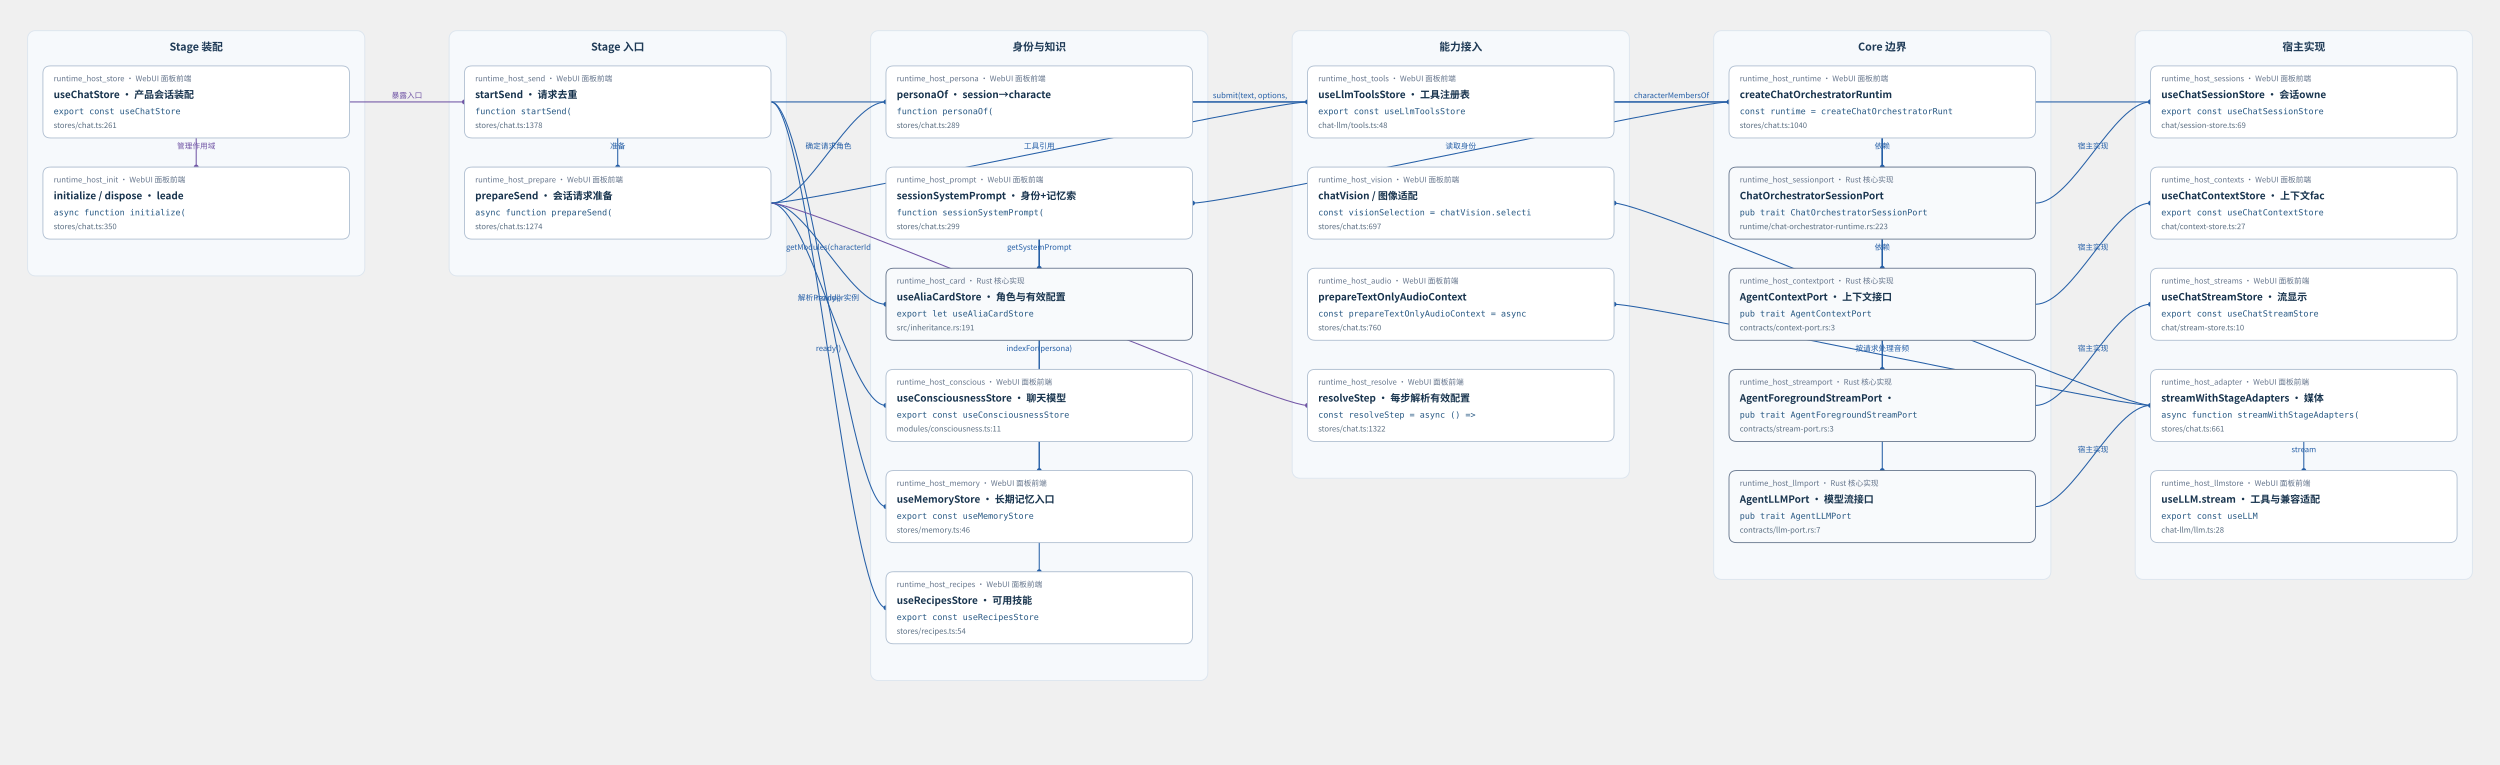
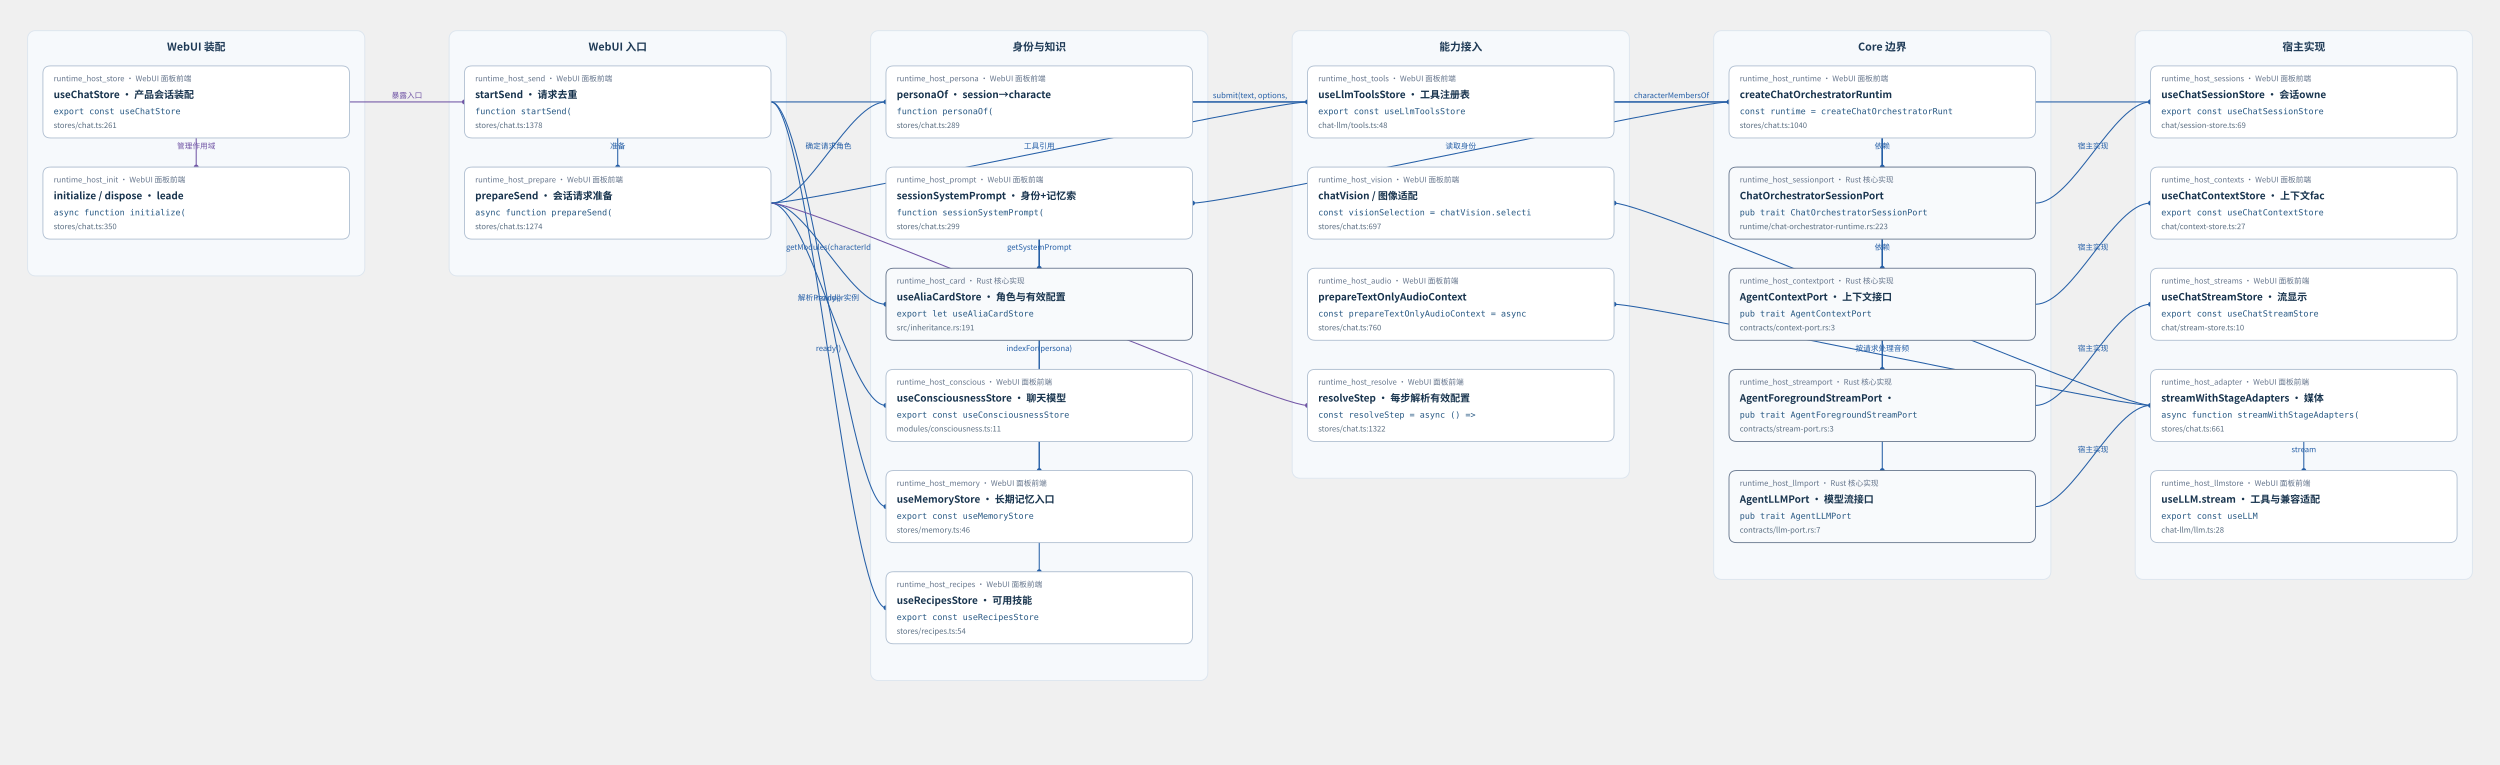
<svg xmlns="http://www.w3.org/2000/svg" xmlns:xlink="http://www.w3.org/1999/xlink" width="3262pt" height="998pt" viewBox="0.00 0.00 3262.00 998.00">
  <g id="graph0" class="graph" transform="scale(1 1) rotate(0) translate(0 0)">
    <g id="clust1" class="cluster">
      <rect x="36" y="40" width="440" height="320" rx="10" fill="#f6f9fc" stroke="#dce5ee" stroke-width="1.2" />
-       <text text-anchor="middle" x="256.0" y="66" font-family="Noto Sans CJK SC" font-size="14.00" font-weight="600" fill="#1e3a56">Stage 装配</text>
+       <text text-anchor="middle" x="256.0" y="66" font-family="Noto Sans CJK SC" font-size="14.00" font-weight="600" fill="#1e3a56">WebUI 装配</text>
    </g>
    <g id="clust2" class="cluster">
      <rect x="586" y="40" width="440" height="320" rx="10" fill="#f6f9fc" stroke="#dce5ee" stroke-width="1.2" />
-       <text text-anchor="middle" x="806.0" y="66" font-family="Noto Sans CJK SC" font-size="14.00" font-weight="600" fill="#1e3a56">Stage 入口</text>
+       <text text-anchor="middle" x="806.0" y="66" font-family="Noto Sans CJK SC" font-size="14.00" font-weight="600" fill="#1e3a56">WebUI 入口</text>
    </g>
    <g id="clust3" class="cluster">
      <rect x="1136" y="40" width="440" height="848" rx="10" fill="#f6f9fc" stroke="#dce5ee" stroke-width="1.2" />
      <text text-anchor="middle" x="1356.0" y="66" font-family="Noto Sans CJK SC" font-size="14.00" font-weight="600" fill="#1e3a56">身份与知识</text>
    </g>
    <g id="clust4" class="cluster">
      <rect x="1686" y="40" width="440" height="584" rx="10" fill="#f6f9fc" stroke="#dce5ee" stroke-width="1.2" />
      <text text-anchor="middle" x="1906.0" y="66" font-family="Noto Sans CJK SC" font-size="14.00" font-weight="600" fill="#1e3a56">能力接入</text>
    </g>
    <g id="clust5" class="cluster">
      <rect x="2236" y="40" width="440" height="716" rx="10" fill="#f6f9fc" stroke="#dce5ee" stroke-width="1.2" />
      <text text-anchor="middle" x="2456.0" y="66" font-family="Noto Sans CJK SC" font-size="14.00" font-weight="600" fill="#1e3a56">Core 边界</text>
    </g>
    <g id="clust6" class="cluster">
      <rect x="2786" y="40" width="440" height="716" rx="10" fill="#f6f9fc" stroke="#dce5ee" stroke-width="1.2" />
      <text text-anchor="middle" x="3006.0" y="66" font-family="Noto Sans CJK SC" font-size="14.00" font-weight="600" fill="#1e3a56">宿主实现</text>
    </g>
    <g id="edge-0" class="edge">
      <g id="a_edge-0">
        <a data-tooltip="持有/归属：管理作用域">
          <path fill="none" stroke="#7155a5" stroke-width="1.35" d="M256.0,180.0 C256.0,198.0 256.0,200.0 256.0,218.0" />
          <circle cx="256.0" cy="218.0" r="3.2" fill="#7155a5" />
        </a>
      </g>
      <text text-anchor="middle" x="256.0" y="194.0" font-family="Noto Sans CJK SC" font-size="10.00" fill="#7155a5">管理作用域</text>
    </g>
    <g id="edge-1" class="edge">
      <g id="a_edge-1">
        <a data-tooltip="持有/归属：暴露入口">
          <path fill="none" stroke="#7155a5" stroke-width="1.35" d="M456.0,133.0 C504.0,133.0 558.0,133.0 606.0,133.0" />
          <circle cx="606.0" cy="133.0" r="3.2" fill="#7155a5" />
        </a>
      </g>
      <text text-anchor="middle" x="531.0" y="128.0" font-family="Noto Sans CJK SC" font-size="10.00" fill="#7155a5">暴露入口</text>
    </g>
    <g id="edge-2" class="edge">
      <g id="a_edge-2">
        <a data-tooltip="调用：准备">
          <path fill="none" stroke="#245ea6" stroke-width="1.35" d="M806.0,180.0 C806.0,198.0 806.0,200.0 806.0,218.0" />
          <circle cx="806.0" cy="218.0" r="3.2" fill="#245ea6" />
        </a>
      </g>
      <text text-anchor="middle" x="806.0" y="194.0" font-family="Noto Sans CJK SC" font-size="10.00" fill="#245ea6">准备</text>
    </g>
    <g id="edge-3" class="edge">
      <g id="a_edge-3">
        <a data-tooltip="调用：ready()">
          <path fill="none" stroke="#245ea6" stroke-width="1.35" d="M1006.0,133.0 C1054.0,133.0 1108.0,661.0 1156.0,661.0" />
          <circle cx="1156.0" cy="661.0" r="3.2" fill="#245ea6" />
        </a>
      </g>
      <text text-anchor="middle" x="1081.0" y="392.0" font-family="Noto Sans CJK SC" font-size="10.00" fill="#245ea6">ready()</text>
    </g>
    <g id="edge-4" class="edge">
      <g id="a_edge-4">
        <a data-tooltip="调用：ready()">
          <path fill="none" stroke="#245ea6" stroke-width="1.35" d="M1006.0,133.0 C1054.0,133.0 1108.0,793.0 1156.0,793.0" />
          <circle cx="1156.0" cy="793.0" r="3.2" fill="#245ea6" />
        </a>
      </g>
      <text text-anchor="middle" x="1081.0" y="458.0" font-family="Noto Sans CJK SC" font-size="10.00" fill="#245ea6">ready()</text>
    </g>
    <g id="edge-5" class="edge">
      <g id="a_edge-5">
        <a data-tooltip="调用：确定请求角色">
          <path fill="none" stroke="#245ea6" stroke-width="1.35" d="M1006.0,265.0 C1054.0,265.0 1108.0,133.0 1156.0,133.0" />
          <circle cx="1156.0" cy="133.0" r="3.2" fill="#245ea6" />
        </a>
      </g>
      <text text-anchor="middle" x="1081.0" y="194.0" font-family="Noto Sans CJK SC" font-size="10.00" fill="#245ea6">确定请求角色</text>
    </g>
    <g id="edge-6" class="edge">
      <g id="a_edge-6">
        <a data-tooltip="调用：characterMembersOf">
          <path fill="none" stroke="#245ea6" stroke-width="1.35" d="M1556.0,133.0 C1604.0,133.0 2758.0,133.0 2806.0,133.0" />
          <circle cx="2806.0" cy="133.0" r="3.2" fill="#245ea6" />
        </a>
      </g>
      <text text-anchor="middle" x="2181.0" y="128.0" font-family="Noto Sans CJK SC" font-size="10.00" fill="#245ea6">characterMembersOf</text>
    </g>
    <g id="edge-7" class="edge">
      <g id="a_edge-7">
        <a data-tooltip="调用：getModules(characterId)">
          <path fill="none" stroke="#245ea6" stroke-width="1.35" d="M1006.0,265.0 C1054.0,265.0 1108.0,397.0 1156.0,397.0" />
          <circle cx="1156.0" cy="397.0" r="3.2" fill="#245ea6" />
        </a>
      </g>
      <text text-anchor="middle" x="1081.0" y="326.0" font-family="Noto Sans CJK SC" font-size="10.00" fill="#245ea6">getModules(characterId</text>
    </g>
    <g id="edge-8" class="edge">
      <g id="a_edge-8">
        <a data-tooltip="调用：解析Provider实例">
          <path fill="none" stroke="#245ea6" stroke-width="1.35" d="M1006.0,265.0 C1054.0,265.0 1108.0,529.0 1156.0,529.0" />
          <circle cx="1156.0" cy="529.0" r="3.2" fill="#245ea6" />
        </a>
      </g>
      <text text-anchor="middle" x="1081.0" y="392.0" font-family="Noto Sans CJK SC" font-size="10.00" fill="#245ea6">解析Provider实例</text>
    </g>
    <g id="edge-9" class="edge">
      <g id="a_edge-9">
        <a data-tooltip="持有/归属：创建每步回调">
          <path fill="none" stroke="#7155a5" stroke-width="1.35" d="M1006.0,265.0 C1054.0,265.0 1658.0,529.0 1706.0,529.0" />
          <circle cx="1706.0" cy="529.0" r="3.2" fill="#7155a5" />
        </a>
      </g>
      <text text-anchor="middle" x="1356.0" y="392.0" font-family="Noto Sans CJK SC" font-size="10.00" fill="#7155a5">创建每步回调</text>
    </g>
    <g id="edge-10" class="edge">
      <g id="a_edge-10">
        <a data-tooltip="调用：getSystemPrompt">
          <path fill="none" stroke="#245ea6" stroke-width="1.35" d="M1356.0,312.0 C1356.0,330.0 1356.0,332.0 1356.0,350.0" />
          <circle cx="1356.0" cy="350.0" r="3.2" fill="#245ea6" />
        </a>
      </g>
      <text text-anchor="middle" x="1356.0" y="326.0" font-family="Noto Sans CJK SC" font-size="10.00" fill="#245ea6">getSystemPrompt</text>
    </g>
    <g id="edge-11" class="edge">
      <g id="a_edge-11">
        <a data-tooltip="调用：indexFor(persona)">
          <path fill="none" stroke="#245ea6" stroke-width="1.35" d="M1356.0,312.0 C1356.0,330.0 1356.0,596.0 1356.0,614.0" />
          <circle cx="1356.0" cy="614.0" r="3.2" fill="#245ea6" />
        </a>
      </g>
      <text text-anchor="middle" x="1356.0" y="458.0" font-family="Noto Sans CJK SC" font-size="10.00" fill="#245ea6">indexFor(persona)</text>
    </g>
    <g id="edge-12" class="edge">
      <g id="a_edge-12">
        <a data-tooltip="调用：任务步骤">
          <path fill="none" stroke="#245ea6" stroke-width="1.35" d="M1356.0,312.0 C1356.0,330.0 1356.0,728.0 1356.0,746.0" />
          <circle cx="1356.0" cy="746.0" r="3.2" fill="#245ea6" />
        </a>
      </g>
      <text text-anchor="middle" x="1356.0" y="524.0" font-family="Noto Sans CJK SC" font-size="10.00" fill="#245ea6">任务步骤</text>
    </g>
    <g id="edge-13" class="edge">
      <g id="a_edge-13">
        <a data-tooltip="调用：工具引用">
          <path fill="none" stroke="#245ea6" stroke-width="1.35" d="M1006.0,265.0 C1054.0,265.0 1658.0,133.0 1706.0,133.0" />
          <circle cx="1706.0" cy="133.0" r="3.2" fill="#245ea6" />
        </a>
      </g>
      <text text-anchor="middle" x="1356.0" y="194.0" font-family="Noto Sans CJK SC" font-size="10.00" fill="#245ea6">工具引用</text>
    </g>
    <g id="edge-14" class="edge">
      <g id="a_edge-14">
        <a data-tooltip="调用：submit(text, options, sessionId)">
          <path fill="none" stroke="#245ea6" stroke-width="1.35" d="M1006.0,133.0 C1054.0,133.0 2208.0,133.0 2256.0,133.0" />
          <circle cx="2256.0" cy="133.0" r="3.2" fill="#245ea6" />
        </a>
      </g>
      <text text-anchor="middle" x="1631.0" y="128.0" font-family="Noto Sans CJK SC" font-size="10.00" fill="#245ea6">submit(text, options, </text>
    </g>
    <g id="edge-15" class="edge">
      <g id="a_edge-15">
        <a data-tooltip="调用：依赖">
          <path fill="none" stroke="#245ea6" stroke-width="1.35" d="M2456.0,180.0 C2456.0,198.0 2456.0,200.0 2456.0,218.0" />
          <circle cx="2456.0" cy="218.0" r="3.2" fill="#245ea6" />
        </a>
      </g>
      <text text-anchor="middle" x="2456.0" y="194.0" font-family="Noto Sans CJK SC" font-size="10.00" fill="#245ea6">依赖</text>
    </g>
    <g id="edge-16" class="edge">
      <g id="a_edge-16">
        <a data-tooltip="调用：依赖">
          <path fill="none" stroke="#245ea6" stroke-width="1.35" d="M2456.0,180.0 C2456.0,198.0 2456.0,332.0 2456.0,350.0" />
          <circle cx="2456.0" cy="350.0" r="3.2" fill="#245ea6" />
        </a>
      </g>
      <text text-anchor="middle" x="2456.0" y="260.0" font-family="Noto Sans CJK SC" font-size="10.00" fill="#245ea6">依赖</text>
    </g>
    <g id="edge-17" class="edge">
      <g id="a_edge-17">
        <a data-tooltip="调用：依赖">
          <path fill="none" stroke="#245ea6" stroke-width="1.35" d="M2456.0,180.0 C2456.0,198.0 2456.0,464.0 2456.0,482.0" />
          <circle cx="2456.0" cy="482.0" r="3.2" fill="#245ea6" />
        </a>
      </g>
      <text text-anchor="middle" x="2456.0" y="326.0" font-family="Noto Sans CJK SC" font-size="10.00" fill="#245ea6">依赖</text>
    </g>
    <g id="edge-18" class="edge">
      <g id="a_edge-18">
        <a data-tooltip="调用：依赖">
          <path fill="none" stroke="#245ea6" stroke-width="1.35" d="M2456.0,180.0 C2456.0,198.0 2456.0,596.0 2456.0,614.0" />
          <circle cx="2456.0" cy="614.0" r="3.2" fill="#245ea6" />
        </a>
      </g>
      <text text-anchor="middle" x="2456.0" y="392.0" font-family="Noto Sans CJK SC" font-size="10.00" fill="#245ea6">依赖</text>
    </g>
    <g id="edge-19" class="edge">
      <g id="a_edge-19">
        <a data-tooltip="调用：宿主实现">
          <path fill="none" stroke="#245ea6" stroke-width="1.35" d="M2656.0,265.0 C2704.0,265.0 2758.0,133.0 2806.0,133.0" />
          <circle cx="2806.0" cy="133.0" r="3.2" fill="#245ea6" />
        </a>
      </g>
      <text text-anchor="middle" x="2731.0" y="194.0" font-family="Noto Sans CJK SC" font-size="10.00" fill="#245ea6">宿主实现</text>
    </g>
    <g id="edge-20" class="edge">
      <g id="a_edge-20">
        <a data-tooltip="调用：宿主实现">
          <path fill="none" stroke="#245ea6" stroke-width="1.35" d="M2656.0,397.0 C2704.0,397.0 2758.0,265.0 2806.0,265.0" />
          <circle cx="2806.0" cy="265.0" r="3.2" fill="#245ea6" />
        </a>
      </g>
      <text text-anchor="middle" x="2731.0" y="326.0" font-family="Noto Sans CJK SC" font-size="10.00" fill="#245ea6">宿主实现</text>
    </g>
    <g id="edge-21" class="edge">
      <g id="a_edge-21">
        <a data-tooltip="调用：宿主实现">
          <path fill="none" stroke="#245ea6" stroke-width="1.35" d="M2656.0,529.0 C2704.0,529.0 2758.0,397.0 2806.0,397.0" />
          <circle cx="2806.0" cy="397.0" r="3.2" fill="#245ea6" />
        </a>
      </g>
      <text text-anchor="middle" x="2731.0" y="458.0" font-family="Noto Sans CJK SC" font-size="10.00" fill="#245ea6">宿主实现</text>
    </g>
    <g id="edge-22" class="edge">
      <g id="a_edge-22">
        <a data-tooltip="调用：宿主实现">
          <path fill="none" stroke="#245ea6" stroke-width="1.35" d="M2656.0,661.0 C2704.0,661.0 2758.0,529.0 2806.0,529.0" />
          <circle cx="2806.0" cy="529.0" r="3.2" fill="#245ea6" />
        </a>
      </g>
      <text text-anchor="middle" x="2731.0" y="590.0" font-family="Noto Sans CJK SC" font-size="10.00" fill="#245ea6">宿主实现</text>
    </g>
    <g id="edge-23" class="edge">
      <g id="a_edge-23">
        <a data-tooltip="调用：处理图片">
          <path fill="none" stroke="#245ea6" stroke-width="1.35" d="M2806.0,529.0 C2758.0,529.0 2154.0,265.0 2106.0,265.0" />
          <circle cx="2106.0" cy="265.0" r="3.2" fill="#245ea6" />
        </a>
      </g>
      <text text-anchor="middle" x="2456.0" y="392.0" font-family="Noto Sans CJK SC" font-size="10.00" fill="#245ea6">处理图片</text>
    </g>
    <g id="edge-24" class="edge">
      <g id="a_edge-24">
        <a data-tooltip="调用：按请求处理音频">
          <path fill="none" stroke="#245ea6" stroke-width="1.35" d="M2806.0,529.0 C2758.0,529.0 2154.0,397.0 2106.0,397.0" />
          <circle cx="2106.0" cy="397.0" r="3.2" fill="#245ea6" />
        </a>
      </g>
      <text text-anchor="middle" x="2456.0" y="458.0" font-family="Noto Sans CJK SC" font-size="10.00" fill="#245ea6">按请求处理音频</text>
    </g>
    <g id="edge-25" class="edge">
      <g id="a_edge-25">
        <a data-tooltip="调用：stream">
          <path fill="none" stroke="#245ea6" stroke-width="1.35" d="M3006.0,576.0 C3006.0,594.0 3006.0,596.0 3006.0,614.0" />
          <circle cx="3006.0" cy="614.0" r="3.2" fill="#245ea6" />
        </a>
      </g>
      <text text-anchor="middle" x="3006.0" y="590.0" font-family="Noto Sans CJK SC" font-size="10.00" fill="#245ea6">stream</text>
    </g>
    <g id="edge-26" class="edge">
      <g id="a_edge-26">
        <a data-tooltip="调用：读取身份">
          <path fill="none" stroke="#245ea6" stroke-width="1.35" d="M2256.0,133.0 C2208.0,133.0 1604.0,265.0 1556.0,265.0" />
          <circle cx="1556.0" cy="265.0" r="3.2" fill="#245ea6" />
        </a>
      </g>
      <text text-anchor="middle" x="1906.0" y="194.0" font-family="Noto Sans CJK SC" font-size="10.00" fill="#245ea6">读取身份</text>
    </g>
    <g id="node-runtime_host_store" class="node">
      <g id="a_node-runtime_host_store">
        <a xlink:href="./packages/stage-ui/src/stores/chat.ts#L261" data-tooltip="组合产品 Store、运行时及宿主适配器。" target="_blank">
          <path fill="#ffffff" stroke="#afbed0" stroke-width="1.15" d="M446,86 L66,86 Q56,86 56,96 L56,170 Q56,180 66,180 L446,180 Q456,180 456,170 L456,96 Q456,86 446,86 Z" />
          <text text-anchor="start" x="70" y="106" font-family="Noto Sans CJK SC" font-size="10.00" fill="#64748b">runtime_host_store · WebUI 面板前端</text>
          <text text-anchor="start" x="70" y="128" font-family="Noto Sans CJK SC" font-weight="bold" font-size="13.00" fill="#17334d">useChatStore · 产品会话装配</text>
          <text text-anchor="start" x="70" y="149" font-family="DejaVu Sans Mono, monospace" font-size="11.00" fill="#265782">export const useChatStore</text>
          <text text-anchor="start" x="70" y="167" font-family="Noto Sans CJK SC" font-size="10.00" fill="#586c80">stores/chat.ts:261</text>
        </a>
      </g>
    </g>
    <g id="node-runtime_host_init" class="node">
      <g id="a_node-runtime_host_init">
        <a xlink:href="./packages/stage-ui/src/stores/chat.ts#L350" data-tooltip="注册同步运行时和leader订阅；角色任务与流的执行职责随leader清理。" target="_blank">
          <path fill="#ffffff" stroke="#afbed0" stroke-width="1.15" d="M446,218 L66,218 Q56,218 56,228 L56,302 Q56,312 66,312 L446,312 Q456,312 456,302 L456,228 Q456,218 446,218 Z" />
          <text text-anchor="start" x="70" y="238" font-family="Noto Sans CJK SC" font-size="10.00" fill="#64748b">runtime_host_init · WebUI 面板前端</text>
          <text text-anchor="start" x="70" y="260" font-family="Noto Sans CJK SC" font-weight="bold" font-size="13.00" fill="#17334d">initialize / dispose · leade</text>
          <text text-anchor="start" x="70" y="281" font-family="DejaVu Sans Mono, monospace" font-size="11.00" fill="#265782">async function initialize(</text>
          <text text-anchor="start" x="70" y="299" font-family="Noto Sans CJK SC" font-size="10.00" fill="#586c80">stores/chat.ts:350</text>
        </a>
      </g>
    </g>
    <g id="node-runtime_host_send" class="node">
      <g id="a_node-runtime_host_send">
        <a xlink:href="./packages/stage-ui/src/stores/chat.ts#L1378" data-tooltip="以sessionId/messageId为key复用请求；等待Recipe与memory首次读取后提交。" target="_blank">
          <path fill="#ffffff" stroke="#afbed0" stroke-width="1.15" d="M996,86 L616,86 Q606,86 606,96 L606,170 Q606,180 616,180 L996,180 Q1006,180 1006,170 L1006,96 Q1006,86 996,86 Z" />
          <text text-anchor="start" x="620" y="106" font-family="Noto Sans CJK SC" font-size="10.00" fill="#64748b">runtime_host_send · WebUI 面板前端</text>
          <text text-anchor="start" x="620" y="128" font-family="Noto Sans CJK SC" font-weight="bold" font-size="13.00" fill="#17334d">startSend · 请求去重</text>
          <text text-anchor="start" x="620" y="149" font-family="DejaVu Sans Mono, monospace" font-size="11.00" fill="#265782">function startSend(</text>
          <text text-anchor="start" x="620" y="167" font-family="Noto Sans CJK SC" font-size="10.00" fill="#586c80">stores/chat.ts:1378</text>
        </a>
      </g>
    </g>
    <g id="node-runtime_host_prepare" class="node">
      <g id="a_node-runtime_host_prepare">
        <a xlink:href="./packages/stage-ui/src/stores/chat.ts#L1274" data-tooltip="加载session、取所属角色、Provider、附件、工具、场景/后台标记。" target="_blank">
          <path fill="#ffffff" stroke="#afbed0" stroke-width="1.15" d="M996,218 L616,218 Q606,218 606,228 L606,302 Q606,312 616,312 L996,312 Q1006,312 1006,302 L1006,228 Q1006,218 996,218 Z" />
          <text text-anchor="start" x="620" y="238" font-family="Noto Sans CJK SC" font-size="10.00" fill="#64748b">runtime_host_prepare · WebUI 面板前端</text>
          <text text-anchor="start" x="620" y="260" font-family="Noto Sans CJK SC" font-weight="bold" font-size="13.00" fill="#17334d">prepareSend · 会话请求准备</text>
          <text text-anchor="start" x="620" y="281" font-family="DejaVu Sans Mono, monospace" font-size="11.00" fill="#265782">async function prepareSend(</text>
          <text text-anchor="start" x="620" y="299" font-family="Noto Sans CJK SC" font-size="10.00" fill="#586c80">stores/chat.ts:1274</text>
        </a>
      </g>
    </g>
    <g id="node-runtime_host_persona" class="node">
      <g id="a_node-runtime_host_persona">
        <a xlink:href="./packages/stage-ui/src/stores/chat.ts#L289" data-tooltip="从会话的character members解析角色，缺失时使用fallback。" target="_blank">
          <path fill="#ffffff" stroke="#afbed0" stroke-width="1.15" d="M1546,86 L1166,86 Q1156,86 1156,96 L1156,170 Q1156,180 1166,180 L1546,180 Q1556,180 1556,170 L1556,96 Q1556,86 1546,86 Z" />
          <text text-anchor="start" x="1170" y="106" font-family="Noto Sans CJK SC" font-size="10.00" fill="#64748b">runtime_host_persona · WebUI 面板前端</text>
          <text text-anchor="start" x="1170" y="128" font-family="Noto Sans CJK SC" font-weight="bold" font-size="13.00" fill="#17334d">personaOf · session→characte</text>
          <text text-anchor="start" x="1170" y="149" font-family="DejaVu Sans Mono, monospace" font-size="11.00" fill="#265782">function personaOf(</text>
          <text text-anchor="start" x="1170" y="167" font-family="Noto Sans CJK SC" font-size="10.00" fill="#586c80">stores/chat.ts:289</text>
        </a>
      </g>
    </g>
    <g id="node-runtime_host_prompt" class="node">
      <g id="a_node-runtime_host_prompt">
        <a xlink:href="./packages/stage-ui/src/stores/chat.ts#L299" data-tooltip="拼合角色提示词、记忆索引、卡片规则；任务session加入Recipe步骤。" target="_blank">
          <path fill="#ffffff" stroke="#afbed0" stroke-width="1.15" d="M1546,218 L1166,218 Q1156,218 1156,228 L1156,302 Q1156,312 1166,312 L1546,312 Q1556,312 1556,302 L1556,228 Q1556,218 1546,218 Z" />
          <text text-anchor="start" x="1170" y="238" font-family="Noto Sans CJK SC" font-size="10.00" fill="#64748b">runtime_host_prompt · WebUI 面板前端</text>
          <text text-anchor="start" x="1170" y="260" font-family="Noto Sans CJK SC" font-weight="bold" font-size="13.00" fill="#17334d">sessionSystemPrompt · 身份+记忆索</text>
          <text text-anchor="start" x="1170" y="281" font-family="DejaVu Sans Mono, monospace" font-size="11.00" fill="#265782">function sessionSystemPrompt(</text>
          <text text-anchor="start" x="1170" y="299" font-family="Noto Sans CJK SC" font-size="10.00" fill="#586c80">stores/chat.ts:299</text>
        </a>
      </g>
    </g>
    <g id="node-runtime_host_card" class="node">
      <g id="a_node-runtime_host_card">
        <a xlink:href="./crates/alia-core-character/src/inheritance.rs#L191" data-tooltip="提供角色提示词和getModules继承解析。" target="_blank">
          <path fill="#f8fafc" stroke="#64748b" stroke-width="1.15" d="M1546,350 L1166,350 Q1156,350 1156,360 L1156,434 Q1156,444 1166,444 L1546,444 Q1556,444 1556,434 L1556,360 Q1556,350 1546,350 Z" />
          <text text-anchor="start" x="1170" y="370" font-family="Noto Sans CJK SC" font-size="10.00" fill="#64748b">runtime_host_card · Rust 核心实现</text>
          <text text-anchor="start" x="1170" y="392" font-family="Noto Sans CJK SC" font-weight="bold" font-size="13.00" fill="#17334d">useAliaCardStore · 角色与有效配置</text>
          <text text-anchor="start" x="1170" y="413" font-family="DejaVu Sans Mono, monospace" font-size="11.00" fill="#265782">export let useAliaCardStore</text>
          <text text-anchor="start" x="1170" y="431" font-family="Noto Sans CJK SC" font-size="10.00" fill="#586c80">src/inheritance.rs:191</text>
        </a>
      </g>
    </g>
    <g id="node-runtime_host_conscious" class="node">
      <g id="a_node-runtime_host_conscious">
        <a xlink:href="./packages/stage-ui/src/stores/modules/consciousness.ts#L11" data-tooltip="提供聊天Provider实例、模型和采样配置。" target="_blank">
          <path fill="#ffffff" stroke="#afbed0" stroke-width="1.15" d="M1546,482 L1166,482 Q1156,482 1156,492 L1156,566 Q1156,576 1166,576 L1546,576 Q1556,576 1556,566 L1556,492 Q1556,482 1546,482 Z" />
          <text text-anchor="start" x="1170" y="502" font-family="Noto Sans CJK SC" font-size="10.00" fill="#64748b">runtime_host_conscious · WebUI 面板前端</text>
          <text text-anchor="start" x="1170" y="524" font-family="Noto Sans CJK SC" font-weight="bold" font-size="13.00" fill="#17334d">useConsciousnessStore · 聊天模型</text>
          <text text-anchor="start" x="1170" y="545" font-family="DejaVu Sans Mono, monospace" font-size="11.00" fill="#265782">export const useConsciousnessStore</text>
          <text text-anchor="start" x="1170" y="563" font-family="Noto Sans CJK SC" font-size="10.00" fill="#586c80">modules/consciousness.ts:11</text>
        </a>
      </g>
    </g>
    <g id="node-runtime_host_memory" class="node">
      <g id="a_node-runtime_host_memory">
        <a xlink:href="./packages/stage-ui/src/stores/memory.ts#L46" data-tooltip="为指定persona提供索引、条目读取与修改。" target="_blank">
          <path fill="#ffffff" stroke="#afbed0" stroke-width="1.15" d="M1546,614 L1166,614 Q1156,614 1156,624 L1156,698 Q1156,708 1166,708 L1546,708 Q1556,708 1556,698 L1556,624 Q1556,614 1546,614 Z" />
          <text text-anchor="start" x="1170" y="634" font-family="Noto Sans CJK SC" font-size="10.00" fill="#64748b">runtime_host_memory · WebUI 面板前端</text>
          <text text-anchor="start" x="1170" y="656" font-family="Noto Sans CJK SC" font-weight="bold" font-size="13.00" fill="#17334d">useMemoryStore · 长期记忆入口</text>
          <text text-anchor="start" x="1170" y="677" font-family="DejaVu Sans Mono, monospace" font-size="11.00" fill="#265782">export const useMemoryStore</text>
          <text text-anchor="start" x="1170" y="695" font-family="Noto Sans CJK SC" font-size="10.00" fill="#586c80">stores/memory.ts:46</text>
        </a>
      </g>
    </g>
    <g id="node-runtime_host_recipes" class="node">
      <g id="a_node-runtime_host_recipes">
        <a xlink:href="./packages/stage-ui/src/stores/recipes.ts#L54" data-tooltip="提供enabled且approved的Recipe，供关键词、工具与后台任务使用。" target="_blank">
          <path fill="#ffffff" stroke="#afbed0" stroke-width="1.15" d="M1546,746 L1166,746 Q1156,746 1156,756 L1156,830 Q1156,840 1166,840 L1546,840 Q1556,840 1556,830 L1556,756 Q1556,746 1546,746 Z" />
          <text text-anchor="start" x="1170" y="766" font-family="Noto Sans CJK SC" font-size="10.00" fill="#64748b">runtime_host_recipes · WebUI 面板前端</text>
          <text text-anchor="start" x="1170" y="788" font-family="Noto Sans CJK SC" font-weight="bold" font-size="13.00" fill="#17334d">useRecipesStore · 可用技能</text>
          <text text-anchor="start" x="1170" y="809" font-family="DejaVu Sans Mono, monospace" font-size="11.00" fill="#265782">export const useRecipesStore</text>
          <text text-anchor="start" x="1170" y="827" font-family="Noto Sans CJK SC" font-size="10.00" fill="#586c80">stores/recipes.ts:54</text>
        </a>
      </g>
    </g>
    <g id="node-runtime_host_tools" class="node">
      <g id="a_node-runtime_host_tools">
        <a xlink:href="./packages/stage-ui/src/stores/ai/chat-llm/tools.ts#L48" data-tooltip="持有可序列化定义与本地执行函数；解析模型可用工具。" target="_blank">
          <path fill="#ffffff" stroke="#afbed0" stroke-width="1.15" d="M2096,86 L1716,86 Q1706,86 1706,96 L1706,170 Q1706,180 1716,180 L2096,180 Q2106,180 2106,170 L2106,96 Q2106,86 2096,86 Z" />
          <text text-anchor="start" x="1720" y="106" font-family="Noto Sans CJK SC" font-size="10.00" fill="#64748b">runtime_host_tools · WebUI 面板前端</text>
          <text text-anchor="start" x="1720" y="128" font-family="Noto Sans CJK SC" font-weight="bold" font-size="13.00" fill="#17334d">useLlmToolsStore · 工具注册表</text>
          <text text-anchor="start" x="1720" y="149" font-family="DejaVu Sans Mono, monospace" font-size="11.00" fill="#265782">export const useLlmToolsStore</text>
          <text text-anchor="start" x="1720" y="167" font-family="Noto Sans CJK SC" font-size="10.00" fill="#586c80">chat-llm/tools.ts:48</text>
        </a>
      </g>
    </g>
    <g id="node-runtime_host_vision" class="node">
      <g id="a_node-runtime_host_vision">
        <a xlink:href="./packages/stage-ui/src/stores/chat.ts#L697" data-tooltip="按首步模型能力决定附图是否改为描述；工具图片可另行读取。" target="_blank">
          <path fill="#ffffff" stroke="#afbed0" stroke-width="1.15" d="M2096,218 L1716,218 Q1706,218 1706,228 L1706,302 Q1706,312 1716,312 L2096,312 Q2106,312 2106,302 L2106,228 Q2106,218 2096,218 Z" />
          <text text-anchor="start" x="1720" y="238" font-family="Noto Sans CJK SC" font-size="10.00" fill="#64748b">runtime_host_vision · WebUI 面板前端</text>
          <text text-anchor="start" x="1720" y="260" font-family="Noto Sans CJK SC" font-weight="bold" font-size="13.00" fill="#17334d">chatVision / 图像适配</text>
          <text text-anchor="start" x="1720" y="281" font-family="DejaVu Sans Mono, monospace" font-size="11.00" fill="#265782">const visionSelection = chatVision.selecti</text>
          <text text-anchor="start" x="1720" y="299" font-family="Noto Sans CJK SC" font-size="10.00" fill="#586c80">stores/chat.ts:697</text>
        </a>
      </g>
    </g>
    <g id="node-runtime_host_audio" class="node">
      <g id="a_node-runtime_host_audio">
        <a xlink:href="./packages/stage-ui/src/stores/chat.ts#L760" data-tooltip="不支持音频的目标模型接收ASR文本；保留已存录音和可复用转写。" target="_blank">
          <path fill="#ffffff" stroke="#afbed0" stroke-width="1.15" d="M2096,350 L1716,350 Q1706,350 1706,360 L1706,434 Q1706,444 1716,444 L2096,444 Q2106,444 2106,434 L2106,360 Q2106,350 2096,350 Z" />
          <text text-anchor="start" x="1720" y="370" font-family="Noto Sans CJK SC" font-size="10.00" fill="#64748b">runtime_host_audio · WebUI 面板前端</text>
          <text text-anchor="start" x="1720" y="392" font-family="Noto Sans CJK SC" font-weight="bold" font-size="13.00" fill="#17334d">prepareTextOnlyAudioContext </text>
          <text text-anchor="start" x="1720" y="413" font-family="DejaVu Sans Mono, monospace" font-size="11.00" fill="#265782">const prepareTextOnlyAudioContext = async</text>
          <text text-anchor="start" x="1720" y="431" font-family="Noto Sans CJK SC" font-size="10.00" fill="#586c80">stores/chat.ts:760</text>
        </a>
      </g>
    </g>
    <g id="node-runtime_host_resolve" class="node">
      <g id="a_node-runtime_host_resolve">
        <a xlink:href="./packages/stage-ui/src/stores/chat.ts#L1322" data-tooltip="为每一次模型调用重新读取同一character的模型、Provider与系统提示词。" target="_blank">
          <path fill="#ffffff" stroke="#afbed0" stroke-width="1.15" d="M2096,482 L1716,482 Q1706,482 1706,492 L1706,566 Q1706,576 1716,576 L2096,576 Q2106,576 2106,566 L2106,492 Q2106,482 2096,482 Z" />
          <text text-anchor="start" x="1720" y="502" font-family="Noto Sans CJK SC" font-size="10.00" fill="#64748b">runtime_host_resolve · WebUI 面板前端</text>
          <text text-anchor="start" x="1720" y="524" font-family="Noto Sans CJK SC" font-weight="bold" font-size="13.00" fill="#17334d">resolveStep · 每步解析有效配置</text>
          <text text-anchor="start" x="1720" y="545" font-family="DejaVu Sans Mono, monospace" font-size="11.00" fill="#265782">const resolveStep = async () =&gt;</text>
          <text text-anchor="start" x="1720" y="563" font-family="Noto Sans CJK SC" font-size="10.00" fill="#586c80">stores/chat.ts:1322</text>
        </a>
      </g>
    </g>
    <g id="node-runtime_host_runtime" class="node">
      <g id="a_node-runtime_host_runtime">
        <a xlink:href="./packages/stage-ui/src/stores/chat.ts#L1040" data-tooltip="把四个port及上下文、生命周期回调注入可复用调度器。" target="_blank">
          <path fill="#ffffff" stroke="#afbed0" stroke-width="1.15" d="M2646,86 L2266,86 Q2256,86 2256,96 L2256,170 Q2256,180 2266,180 L2646,180 Q2656,180 2656,170 L2656,96 Q2656,86 2646,86 Z" />
          <text text-anchor="start" x="2270" y="106" font-family="Noto Sans CJK SC" font-size="10.00" fill="#64748b">runtime_host_runtime · WebUI 面板前端</text>
          <text text-anchor="start" x="2270" y="128" font-family="Noto Sans CJK SC" font-weight="bold" font-size="13.00" fill="#17334d">createChatOrchestratorRuntim</text>
          <text text-anchor="start" x="2270" y="149" font-family="DejaVu Sans Mono, monospace" font-size="11.00" fill="#265782">const runtime = createChatOrchestratorRunt</text>
          <text text-anchor="start" x="2270" y="167" font-family="Noto Sans CJK SC" font-size="10.00" fill="#586c80">stores/chat.ts:1040</text>
        </a>
      </g>
    </g>
    <g id="node-runtime_host_sessionport" class="node">
      <g id="a_node-runtime_host_sessionport">
        <a xlink:href="./crates/alia-core-agent/src/runtime/chat-orchestrator-runtime.rs#L223" data-tooltip="commitUserMessage/commitAssistantMessage 与只读history/generation。" target="_blank">
          <path fill="#f8fafc" stroke="#64748b" stroke-width="1.15" d="M2646,218 L2266,218 Q2256,218 2256,228 L2256,302 Q2256,312 2266,312 L2646,312 Q2656,312 2656,302 L2656,228 Q2656,218 2646,218 Z" />
          <text text-anchor="start" x="2270" y="238" font-family="Noto Sans CJK SC" font-size="10.00" fill="#64748b">runtime_host_sessionport · Rust 核心实现</text>
          <text text-anchor="start" x="2270" y="260" font-family="Noto Sans CJK SC" font-weight="bold" font-size="13.00" fill="#17334d">ChatOrchestratorSessionPort </text>
          <text text-anchor="start" x="2270" y="281" font-family="DejaVu Sans Mono, monospace" font-size="11.00" fill="#265782">pub trait ChatOrchestratorSessionPort</text>
          <text text-anchor="start" x="2270" y="299" font-family="Noto Sans CJK SC" font-size="10.00" fill="#586c80">runtime/chat-orchestrator-runtime.rs:223</text>
        </a>
      </g>
    </g>
    <g id="node-runtime_host_contextport" class="node">
      <g id="a_node-runtime_host_contextport">
        <a xlink:href="./crates/alia-core-agent/src/contracts/context-port.rs#L3" data-tooltip="ingest/snapshot/reset；runtime依赖其中ingest和snapshot。" target="_blank">
          <path fill="#f8fafc" stroke="#64748b" stroke-width="1.15" d="M2646,350 L2266,350 Q2256,350 2256,360 L2256,434 Q2256,444 2266,444 L2646,444 Q2656,444 2656,434 L2656,360 Q2656,350 2646,350 Z" />
          <text text-anchor="start" x="2270" y="370" font-family="Noto Sans CJK SC" font-size="10.00" fill="#64748b">runtime_host_contextport · Rust 核心实现</text>
          <text text-anchor="start" x="2270" y="392" font-family="Noto Sans CJK SC" font-weight="bold" font-size="13.00" fill="#17334d">AgentContextPort · 上下文接口</text>
          <text text-anchor="start" x="2270" y="413" font-family="DejaVu Sans Mono, monospace" font-size="11.00" fill="#265782">pub trait AgentContextPort</text>
          <text text-anchor="start" x="2270" y="431" font-family="Noto Sans CJK SC" font-size="10.00" fill="#586c80">contracts/context-port.rs:3</text>
        </a>
      </g>
    </g>
    <g id="node-runtime_host_streamport" class="node">
      <g id="a_node-runtime_host_streamport">
        <a xlink:href="./crates/alia-core-agent/src/contracts/stream-port.rs#L3" data-tooltip="patch/reset只投影前台session，不代替完整turn状态。" target="_blank">
          <path fill="#f8fafc" stroke="#64748b" stroke-width="1.15" d="M2646,482 L2266,482 Q2256,482 2256,492 L2256,566 Q2256,576 2266,576 L2646,576 Q2656,576 2656,566 L2656,492 Q2656,482 2646,482 Z" />
          <text text-anchor="start" x="2270" y="502" font-family="Noto Sans CJK SC" font-size="10.00" fill="#64748b">runtime_host_streamport · Rust 核心实现</text>
          <text text-anchor="start" x="2270" y="524" font-family="Noto Sans CJK SC" font-weight="bold" font-size="13.00" fill="#17334d">AgentForegroundStreamPort · </text>
          <text text-anchor="start" x="2270" y="545" font-family="DejaVu Sans Mono, monospace" font-size="11.00" fill="#265782">pub trait AgentForegroundStreamPort</text>
          <text text-anchor="start" x="2270" y="563" font-family="Noto Sans CJK SC" font-size="10.00" fill="#586c80">contracts/stream-port.rs:3</text>
        </a>
      </g>
    </g>
    <g id="node-runtime_host_llmport" class="node">
      <g id="a_node-runtime_host_llmport">
        <a xlink:href="./crates/alia-core-agent/src/contracts/llm-port.rs#L7" data-tooltip="stream(model, provider, Conversation, options)返回完成Promise。" target="_blank">
          <path fill="#f8fafc" stroke="#64748b" stroke-width="1.15" d="M2646,614 L2266,614 Q2256,614 2256,624 L2256,698 Q2256,708 2266,708 L2646,708 Q2656,708 2656,698 L2656,624 Q2656,614 2646,614 Z" />
          <text text-anchor="start" x="2270" y="634" font-family="Noto Sans CJK SC" font-size="10.00" fill="#64748b">runtime_host_llmport · Rust 核心实现</text>
          <text text-anchor="start" x="2270" y="656" font-family="Noto Sans CJK SC" font-weight="bold" font-size="13.00" fill="#17334d">AgentLLMPort · 模型流接口</text>
          <text text-anchor="start" x="2270" y="677" font-family="DejaVu Sans Mono, monospace" font-size="11.00" fill="#265782">pub trait AgentLLMPort</text>
          <text text-anchor="start" x="2270" y="695" font-family="Noto Sans CJK SC" font-size="10.00" fill="#586c80">contracts/llm-port.rs:7</text>
        </a>
      </g>
    </g>
    <g id="node-runtime_host_sessions" class="node">
      <g id="a_node-runtime_host_sessions">
        <a xlink:href="./packages/stage-ui/src/stores/chat/session-store.ts#L69" data-tooltip="提供history读取、提交、generation、hidden/task/session meta。" target="_blank">
          <path fill="#ffffff" stroke="#afbed0" stroke-width="1.15" d="M3196,86 L2816,86 Q2806,86 2806,96 L2806,170 Q2806,180 2816,180 L3196,180 Q3206,180 3206,170 L3206,96 Q3206,86 3196,86 Z" />
          <text text-anchor="start" x="2820" y="106" font-family="Noto Sans CJK SC" font-size="10.00" fill="#64748b">runtime_host_sessions · WebUI 面板前端</text>
          <text text-anchor="start" x="2820" y="128" font-family="Noto Sans CJK SC" font-weight="bold" font-size="13.00" fill="#17334d">useChatSessionStore · 会话owne</text>
          <text text-anchor="start" x="2820" y="149" font-family="DejaVu Sans Mono, monospace" font-size="11.00" fill="#265782">export const useChatSessionStore</text>
          <text text-anchor="start" x="2820" y="167" font-family="Noto Sans CJK SC" font-size="10.00" fill="#586c80">chat/session-store.ts:69</text>
        </a>
      </g>
    </g>
    <g id="node-runtime_host_contexts" class="node">
      <g id="a_node-runtime_host_contexts">
        <a xlink:href="./packages/stage-ui/src/stores/chat/context-store.ts#L27" data-tooltip="将事件送入核心registry并维护只读镜像。" target="_blank">
          <path fill="#ffffff" stroke="#afbed0" stroke-width="1.15" d="M3196,218 L2816,218 Q2806,218 2806,228 L2806,302 Q2806,312 2816,312 L3196,312 Q3206,312 3206,302 L3206,228 Q3206,218 3196,218 Z" />
          <text text-anchor="start" x="2820" y="238" font-family="Noto Sans CJK SC" font-size="10.00" fill="#64748b">runtime_host_contexts · WebUI 面板前端</text>
          <text text-anchor="start" x="2820" y="260" font-family="Noto Sans CJK SC" font-weight="bold" font-size="13.00" fill="#17334d">useChatContextStore · 上下文fac</text>
          <text text-anchor="start" x="2820" y="281" font-family="DejaVu Sans Mono, monospace" font-size="11.00" fill="#265782">export const useChatContextStore</text>
          <text text-anchor="start" x="2820" y="299" font-family="Noto Sans CJK SC" font-size="10.00" fill="#586c80">chat/context-store.ts:27</text>
        </a>
      </g>
    </g>
    <g id="node-runtime_host_streams" class="node">
      <g id="a_node-runtime_host_streams">
        <a xlink:href="./packages/stage-ui/src/stores/chat/stream-store.ts#L10" data-tooltip="维护本地activeTurns及remoteMessages，按所选session显示。" target="_blank">
          <path fill="#ffffff" stroke="#afbed0" stroke-width="1.15" d="M3196,350 L2816,350 Q2806,350 2806,360 L2806,434 Q2806,444 2816,444 L3196,444 Q3206,444 3206,434 L3206,360 Q3206,350 3196,350 Z" />
          <text text-anchor="start" x="2820" y="370" font-family="Noto Sans CJK SC" font-size="10.00" fill="#64748b">runtime_host_streams · WebUI 面板前端</text>
          <text text-anchor="start" x="2820" y="392" font-family="Noto Sans CJK SC" font-weight="bold" font-size="13.00" fill="#17334d">useChatStreamStore · 流显示</text>
          <text text-anchor="start" x="2820" y="413" font-family="DejaVu Sans Mono, monospace" font-size="11.00" fill="#265782">export const useChatStreamStore</text>
          <text text-anchor="start" x="2820" y="431" font-family="Noto Sans CJK SC" font-size="10.00" fill="#586c80">chat/stream-store.ts:10</text>
        </a>
      </g>
    </g>
    <g id="node-runtime_host_adapter" class="node">
      <g id="a_node-runtime_host_adapter">
        <a xlink:href="./packages/stage-ui/src/stores/chat.ts#L661" data-tooltip="展开附件bytes、适配图片音频、构造工具/请求追踪，再调用LLM Store。" target="_blank">
          <path fill="#ffffff" stroke="#afbed0" stroke-width="1.15" d="M3196,482 L2816,482 Q2806,482 2806,492 L2806,566 Q2806,576 2816,576 L3196,576 Q3206,576 3206,566 L3206,492 Q3206,482 3196,482 Z" />
          <text text-anchor="start" x="2820" y="502" font-family="Noto Sans CJK SC" font-size="10.00" fill="#64748b">runtime_host_adapter · WebUI 面板前端</text>
          <text text-anchor="start" x="2820" y="524" font-family="Noto Sans CJK SC" font-weight="bold" font-size="13.00" fill="#17334d">streamWithStageAdapters · 媒体</text>
          <text text-anchor="start" x="2820" y="545" font-family="DejaVu Sans Mono, monospace" font-size="11.00" fill="#265782">async function streamWithStageAdapters(</text>
          <text text-anchor="start" x="2820" y="563" font-family="Noto Sans CJK SC" font-size="10.00" fill="#586c80">stores/chat.ts:661</text>
        </a>
      </g>
    </g>
    <g id="node-runtime_host_llmstore" class="node">
      <g id="a_node-runtime_host_llmstore">
        <a xlink:href="./packages/stage-ui/src/stores/ai/chat-llm/llm.ts#L28" data-tooltip="解析完整工具表，缓存model兼容性，交给core streamFrom。" target="_blank">
          <path fill="#ffffff" stroke="#afbed0" stroke-width="1.15" d="M3196,614 L2816,614 Q2806,614 2806,624 L2806,698 Q2806,708 2816,708 L3196,708 Q3206,708 3206,698 L3206,624 Q3206,614 3196,614 Z" />
          <text text-anchor="start" x="2820" y="634" font-family="Noto Sans CJK SC" font-size="10.00" fill="#64748b">runtime_host_llmstore · WebUI 面板前端</text>
          <text text-anchor="start" x="2820" y="656" font-family="Noto Sans CJK SC" font-weight="bold" font-size="13.00" fill="#17334d">useLLM.stream · 工具与兼容适配</text>
          <text text-anchor="start" x="2820" y="677" font-family="DejaVu Sans Mono, monospace" font-size="11.00" fill="#265782">export const useLLM</text>
          <text text-anchor="start" x="2820" y="695" font-family="Noto Sans CJK SC" font-size="10.00" fill="#586c80">chat-llm/llm.ts:28</text>
        </a>
      </g>
    </g>
  </g>
</svg>
